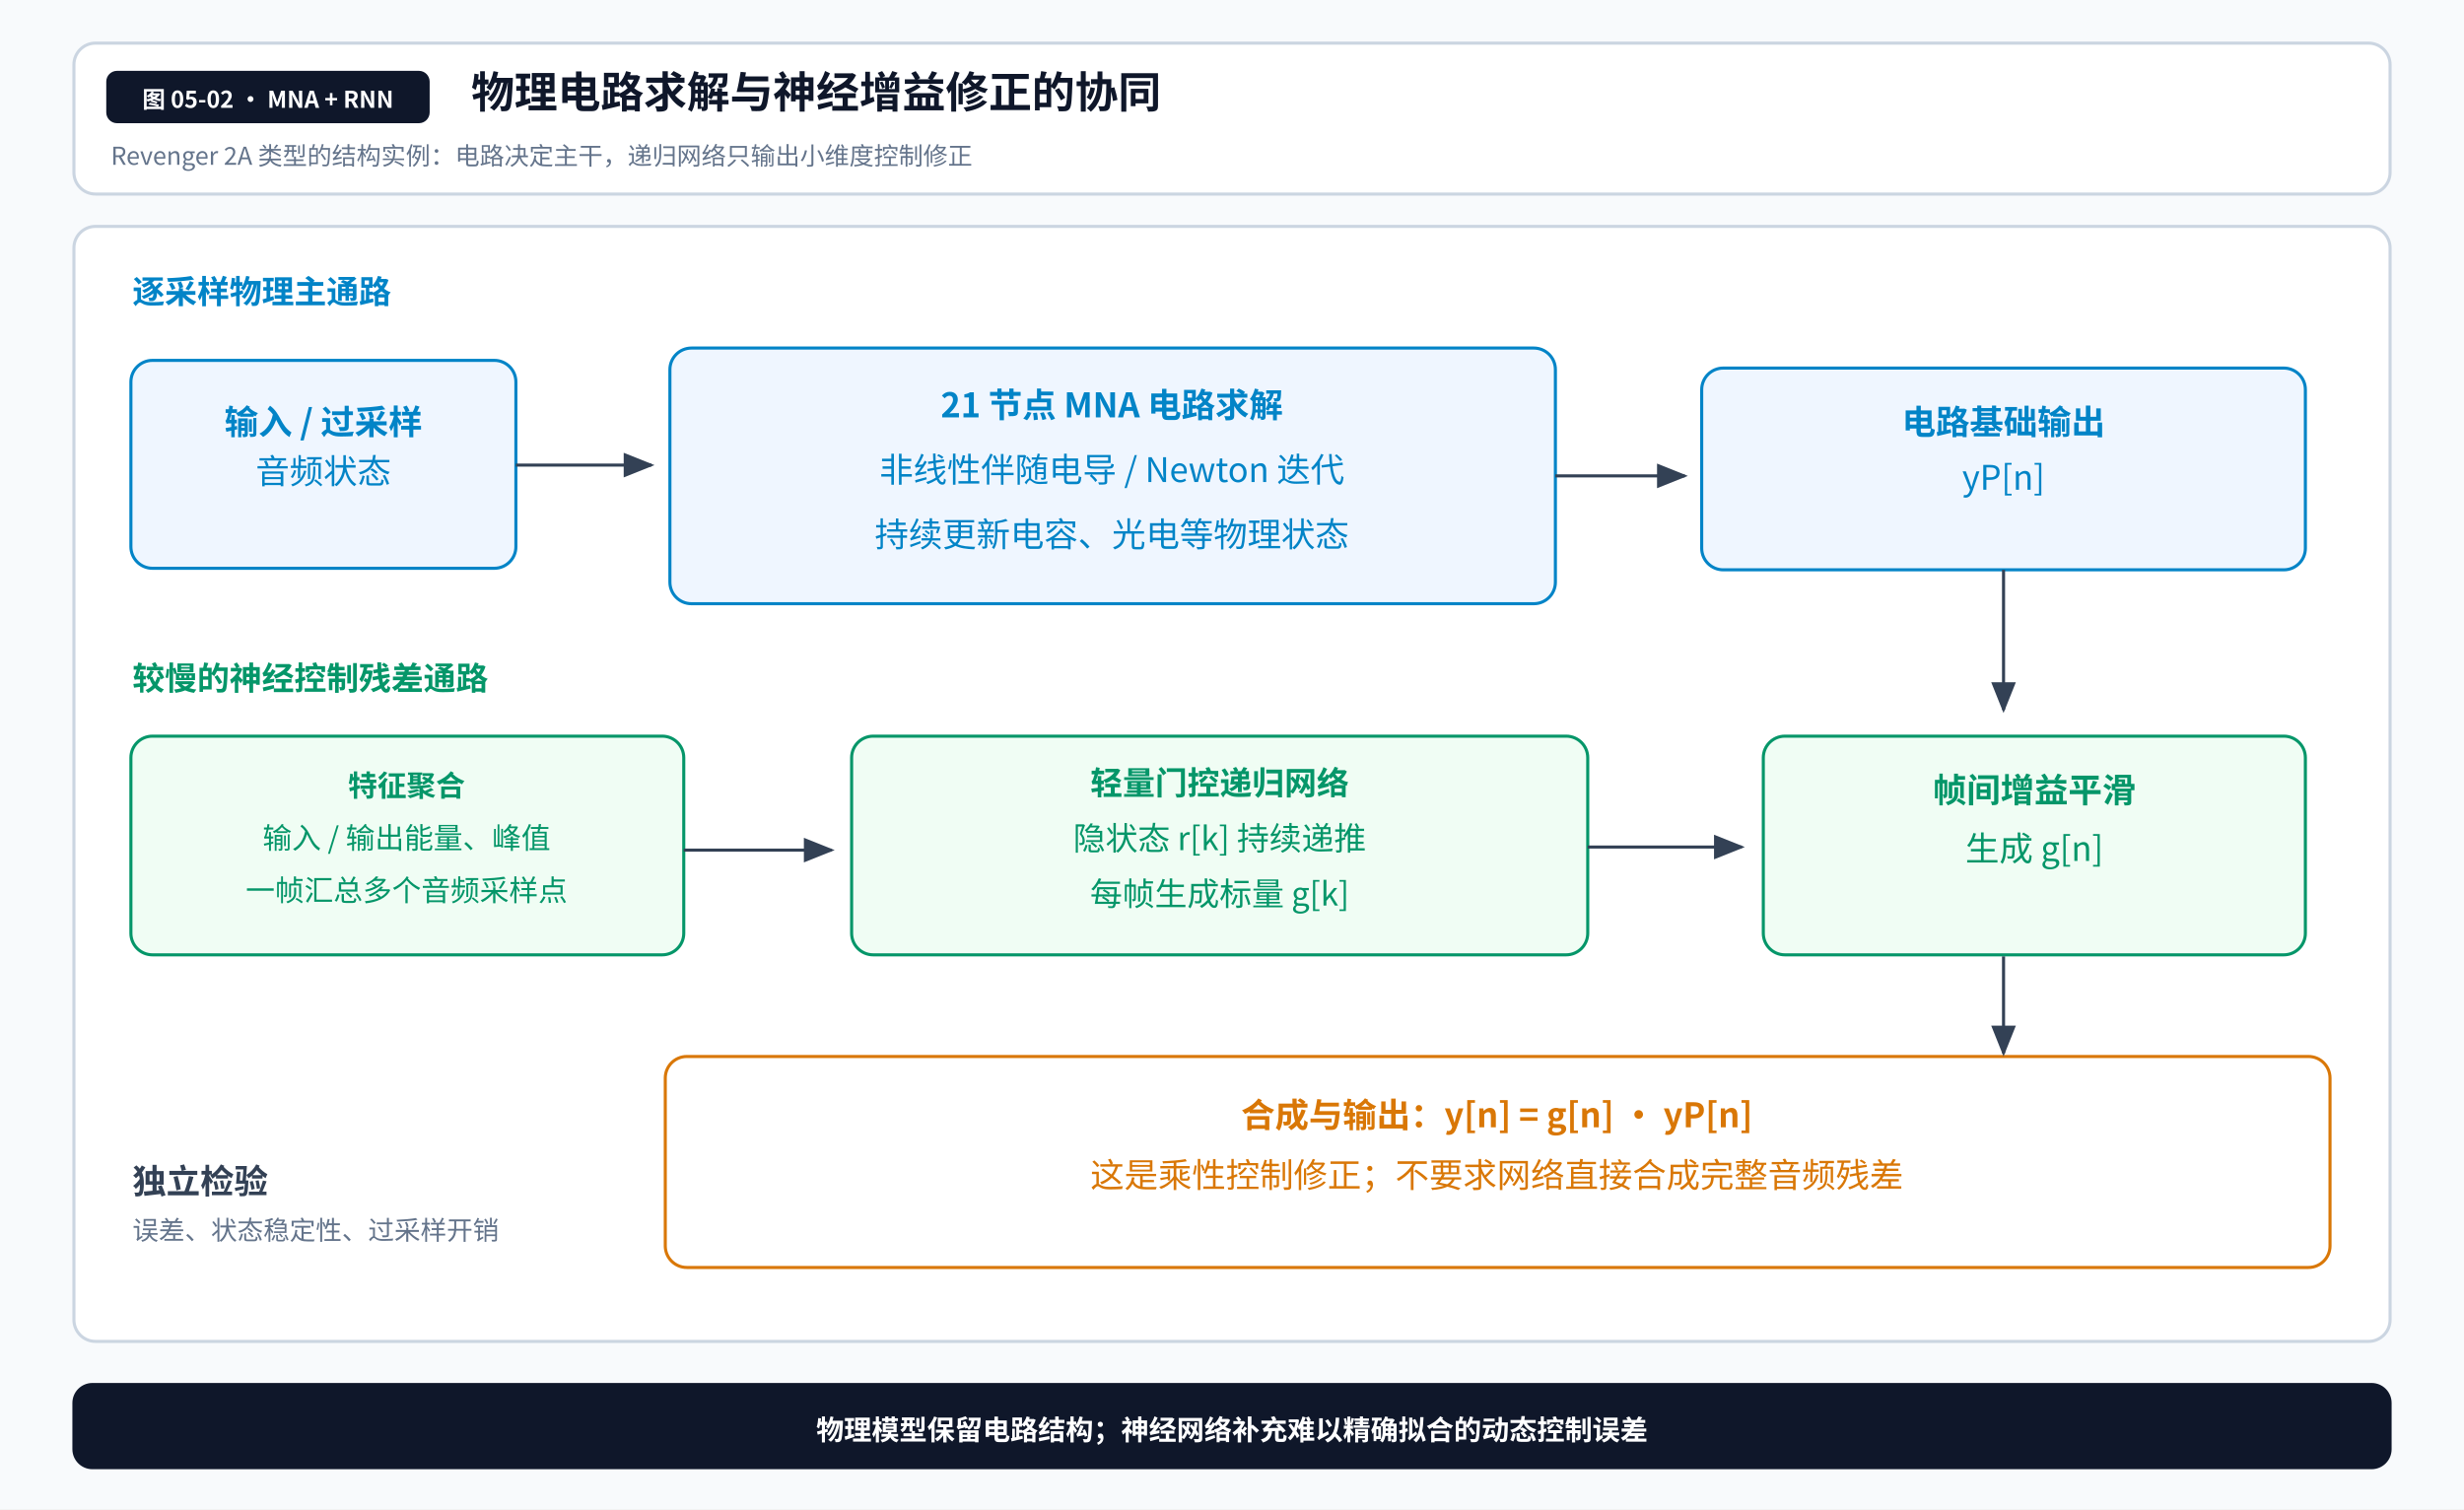
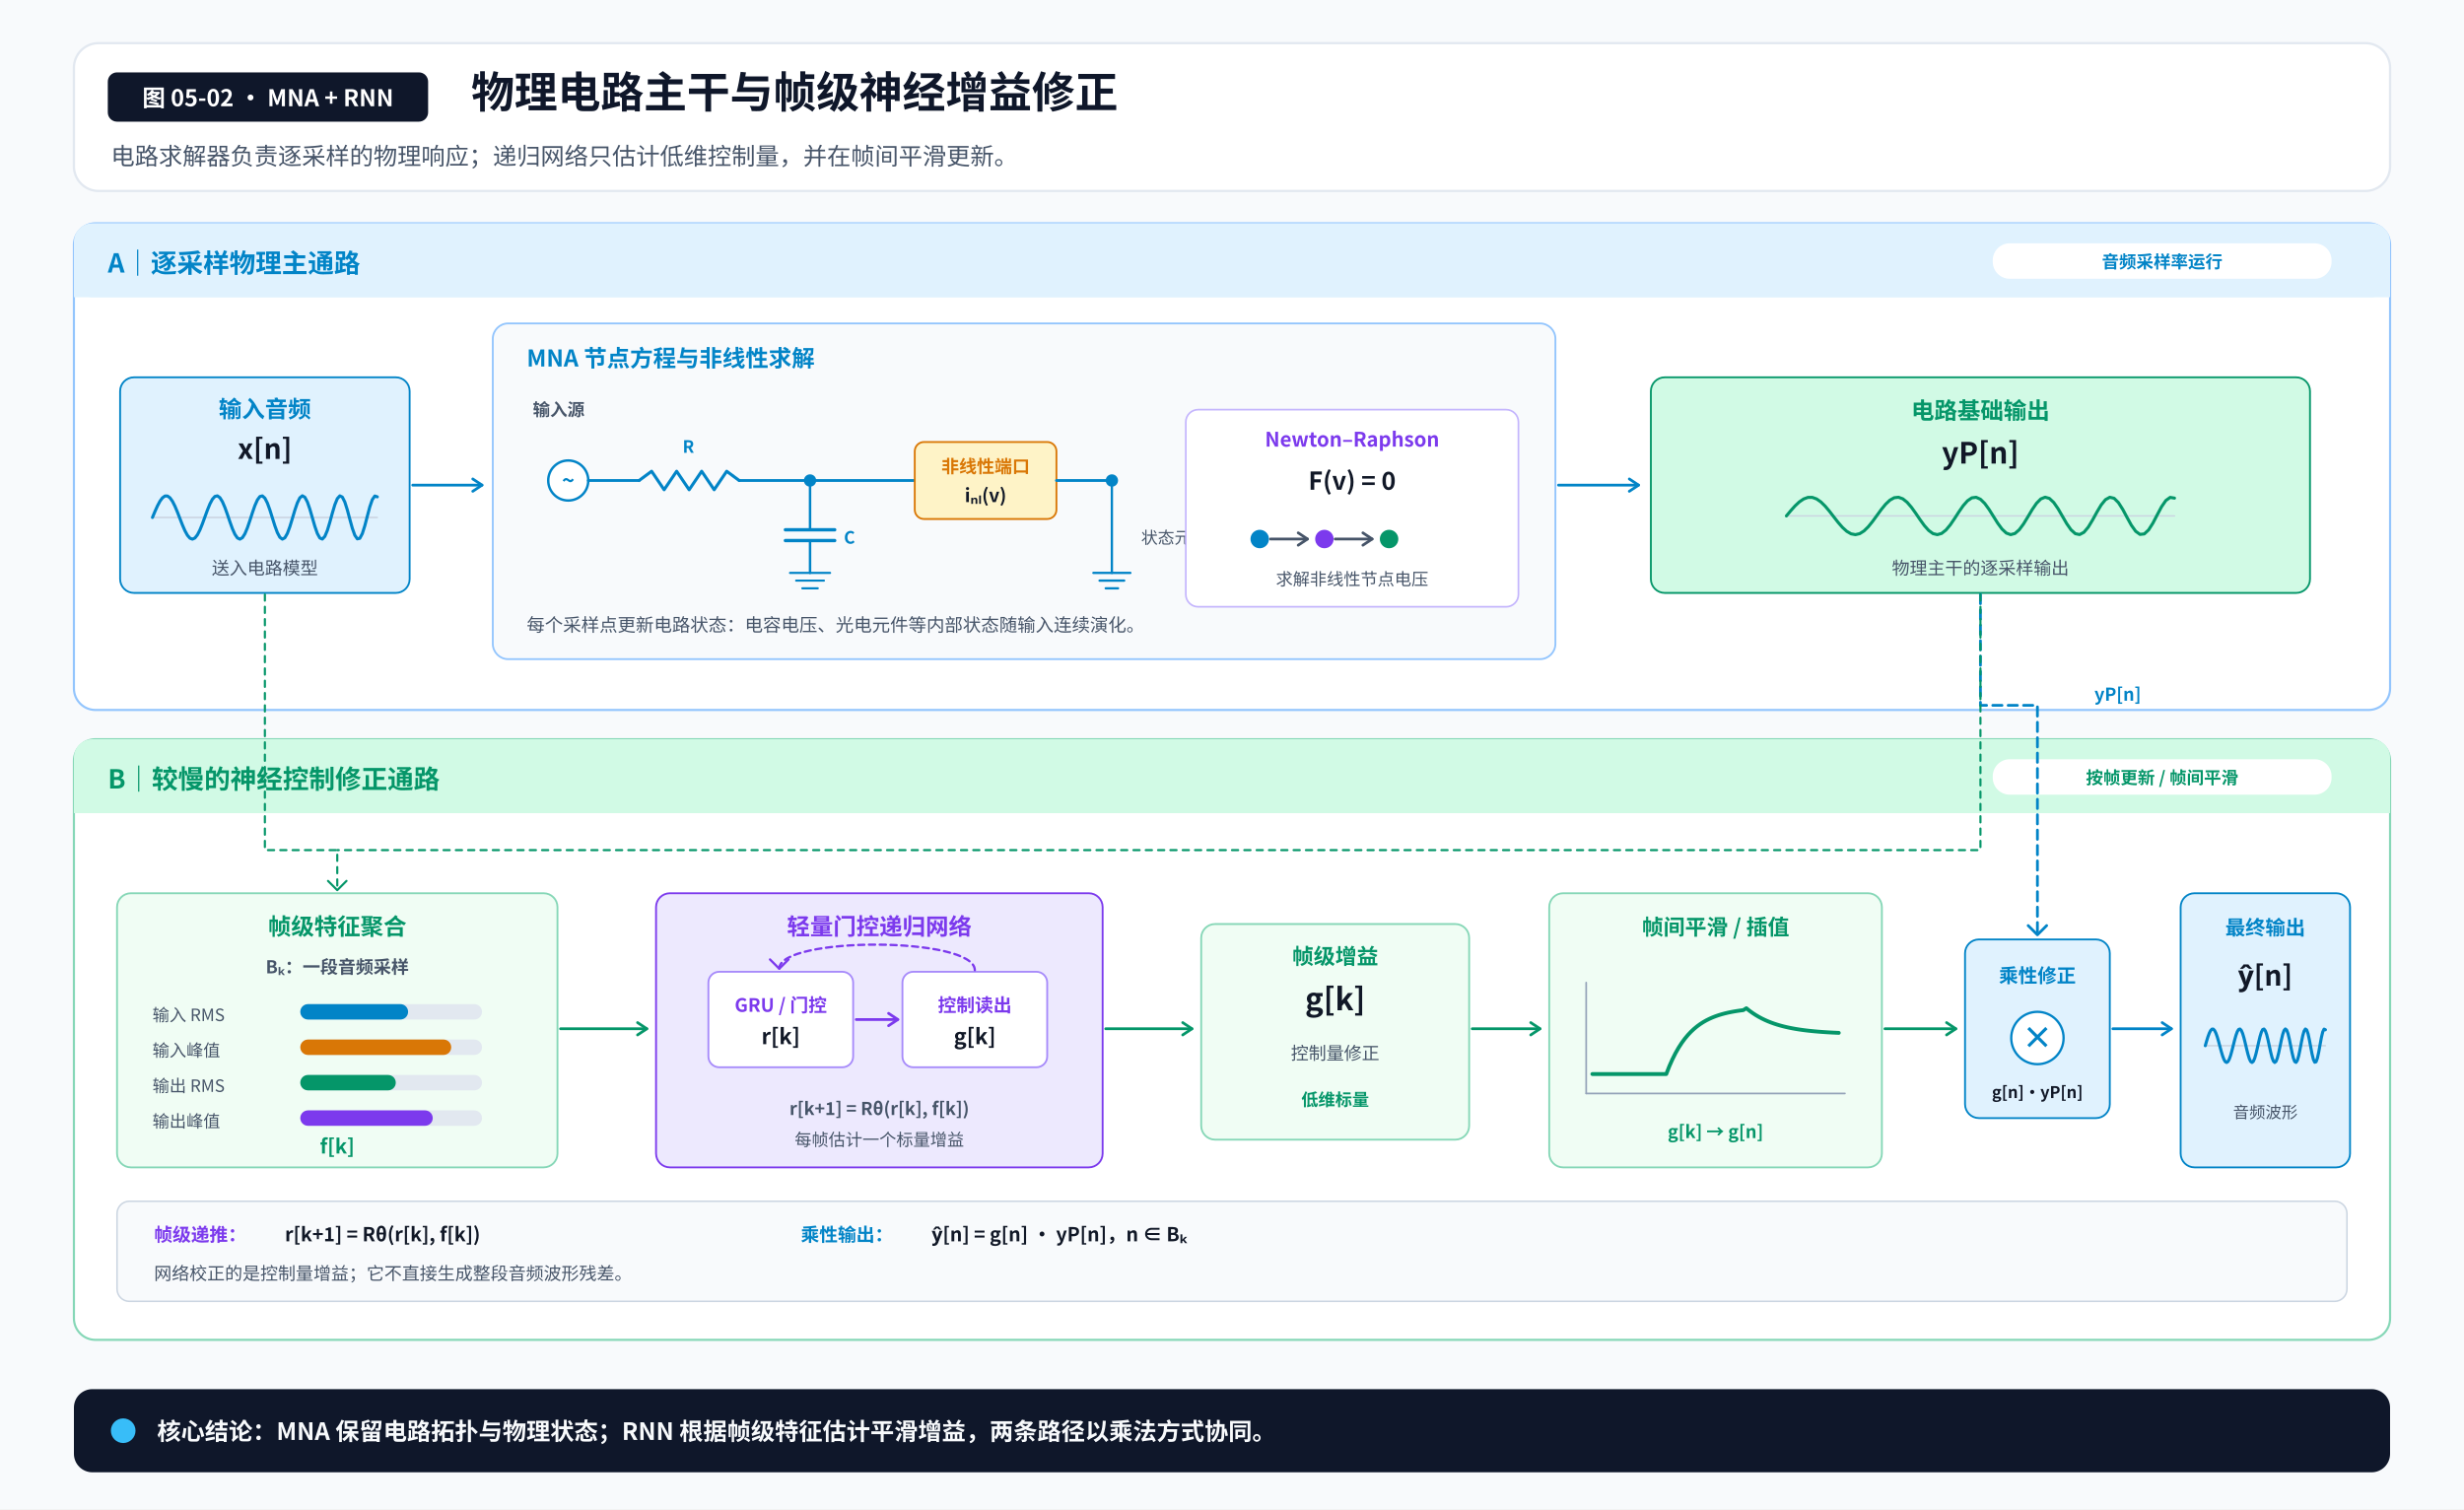
- <svg xmlns="http://www.w3.org/2000/svg" width="1600" height="980" viewBox="0 0 1600 980">
+ <svg xmlns="http://www.w3.org/2000/svg" width="1600" height="980" viewBox="0 0 1600 980" role="img" aria-labelledby="title desc">
  <defs>
-     <marker id="arrow" markerWidth="12" markerHeight="12" refX="9" refY="4" orient="auto">
-       <path d="M0,0 L0,8 L10,4 z" fill="#334155" />
-     </marker>
+     <filter id="shadow" x="-5%" y="-5%" width="110%" height="112%">
+       <feGaussianBlur in="SourceAlpha" stdDeviation="5" result="b" />
+       <feOffset in="b" dx="0" dy="3" result="o" />
+       <feComponentTransfer>
+         <feFuncA type="linear" slope=".07" />
+       </feComponentTransfer>
+       <feMerge>
+         <feMergeNode />
+         <feMergeNode in="SourceGraphic" />
+       </feMerge>
+     </filter>
  </defs>
-   <rect x="0" y="0" width="1600" height="980" fill="#F8FAFC" />
-   <rect x="48" y="28" width="1504" height="98" rx="14" fill="#FFFFFF" stroke="#CBD5E1" stroke-width="2" />
-   <rect x="70" y="47" width="208" height="32" rx="6" fill="#0F172A" stroke="#0F172A" stroke-width="2" />
-   <text x="174" y="70" text-anchor="middle" font-size="15" font-weight="700" font-family="Noto Sans CJK SC, Noto Sans SC, Microsoft YaHei, PingFang SC, sans-serif" fill="#FFFFFF">图 05-02 · MNA + RNN</text>
-   <text x="306" y="70" text-anchor="start" font-size="28" font-weight="700" font-family="Noto Sans CJK SC, Noto Sans SC, Microsoft YaHei, PingFang SC, sans-serif" fill="#0F172A">物理电路求解与神经增益修正的协同</text>
-   <text x="72" y="107" text-anchor="start" font-size="16" font-weight="400" font-family="Noto Sans CJK SC, Noto Sans SC, Microsoft YaHei, PingFang SC, sans-serif" fill="#64748B">Revenger 2A 类型的结构实例：电路决定主干，递归网络只输出小维度控制修正</text>
-   <rect x="48" y="147" width="1504" height="724" rx="14" fill="#FFFFFF" stroke="#CBD5E1" stroke-width="2" />
-   <text x="86" y="197" text-anchor="start" font-size="21" font-weight="700" font-family="Noto Sans CJK SC, Noto Sans SC, Microsoft YaHei, PingFang SC, sans-serif" fill="#0284C7">逐采样物理主通路</text>
-   <rect x="85" y="234" width="250" height="135" rx="14" fill="#EFF6FF" stroke="#0284C7" stroke-width="2" />
-   <text x="210" y="282" text-anchor="middle" font-size="22" font-weight="700" font-family="Noto Sans CJK SC, Noto Sans SC, Microsoft YaHei, PingFang SC, sans-serif" fill="#0284C7">输入 / 过采样</text>
-   <text x="210" y="314" text-anchor="middle" font-size="22" font-weight="400" font-family="Noto Sans CJK SC, Noto Sans SC, Microsoft YaHei, PingFang SC, sans-serif" fill="#0284C7">音频状态</text>
-   <path d="M335 302 L423 302" stroke="#334155" stroke-width="2" fill="none" marker-end="url(#arrow)" />
-   <rect x="435" y="226" width="575" height="166" rx="14" fill="#EFF6FF" stroke="#0284C7" stroke-width="2" />
-   <text x="722" y="271" text-anchor="middle" font-size="22" font-weight="700" font-family="Noto Sans CJK SC, Noto Sans SC, Microsoft YaHei, PingFang SC, sans-serif" fill="#0284C7">21 节点 MNA 电路求解</text>
-   <text x="722" y="313" text-anchor="middle" font-size="22" font-weight="400" font-family="Noto Sans CJK SC, Noto Sans SC, Microsoft YaHei, PingFang SC, sans-serif" fill="#0284C7">非线性伴随电导 / Newton 迭代</text>
-   <text x="722" y="355" text-anchor="middle" font-size="22" font-weight="400" font-family="Noto Sans CJK SC, Noto Sans SC, Microsoft YaHei, PingFang SC, sans-serif" fill="#0284C7">持续更新电容、光电等物理状态</text>
-   <path d="M1010 309 L1094 309" stroke="#334155" stroke-width="2" fill="none" marker-end="url(#arrow)" />
-   <rect x="1105" y="239" width="392" height="131" rx="14" fill="#EFF6FF" stroke="#0284C7" stroke-width="2" />
-   <text x="1301" y="282" text-anchor="middle" font-size="22" font-weight="700" font-family="Noto Sans CJK SC, Noto Sans SC, Microsoft YaHei, PingFang SC, sans-serif" fill="#0284C7">电路基础输出</text>
-   <text x="1301" y="318" text-anchor="middle" font-size="22" font-weight="400" font-family="Noto Sans CJK SC, Noto Sans SC, Microsoft YaHei, PingFang SC, sans-serif" fill="#0284C7">yP[n]</text>
-   <text x="86" y="448" text-anchor="start" font-size="21" font-weight="700" font-family="Noto Sans CJK SC, Noto Sans SC, Microsoft YaHei, PingFang SC, sans-serif" fill="#059669">较慢的神经控制残差通路</text>
-   <rect x="85" y="478" width="359" height="142" rx="14" fill="#F0FDF4" stroke="#059669" stroke-width="2" />
-   <text x="264" y="517" text-anchor="middle" font-size="19" font-weight="700" font-family="Noto Sans CJK SC, Noto Sans SC, Microsoft YaHei, PingFang SC, sans-serif" fill="#059669">特征聚合</text>
-   <text x="264" y="551" text-anchor="middle" font-size="19" font-weight="400" font-family="Noto Sans CJK SC, Noto Sans SC, Microsoft YaHei, PingFang SC, sans-serif" fill="#059669">输入 / 输出能量、峰值</text>
-   <text x="264" y="585" text-anchor="middle" font-size="19" font-weight="400" font-family="Noto Sans CJK SC, Noto Sans SC, Microsoft YaHei, PingFang SC, sans-serif" fill="#059669">一帧汇总多个音频采样点</text>
-   <path d="M444 552 L540 552" stroke="#334155" stroke-width="2" fill="none" marker-end="url(#arrow)" />
-   <rect x="553" y="478" width="478" height="142" rx="14" fill="#F0FDF4" stroke="#059669" stroke-width="2" />
-   <text x="792" y="516" text-anchor="middle" font-size="21" font-weight="700" font-family="Noto Sans CJK SC, Noto Sans SC, Microsoft YaHei, PingFang SC, sans-serif" fill="#059669">轻量门控递归网络</text>
-   <text x="792" y="552" text-anchor="middle" font-size="21" font-weight="400" font-family="Noto Sans CJK SC, Noto Sans SC, Microsoft YaHei, PingFang SC, sans-serif" fill="#059669">隐状态 r[k] 持续递推</text>
-   <text x="792" y="588" text-anchor="middle" font-size="21" font-weight="400" font-family="Noto Sans CJK SC, Noto Sans SC, Microsoft YaHei, PingFang SC, sans-serif" fill="#059669">每帧生成标量 g[k]</text>
-   <path d="M1031 550 L1131 550" stroke="#334155" stroke-width="2" fill="none" marker-end="url(#arrow)" />
-   <rect x="1145" y="478" width="352" height="142" rx="14" fill="#F0FDF4" stroke="#059669" stroke-width="2" />
-   <text x="1321" y="521" text-anchor="middle" font-size="22" font-weight="700" font-family="Noto Sans CJK SC, Noto Sans SC, Microsoft YaHei, PingFang SC, sans-serif" fill="#059669">帧间增益平滑</text>
-   <text x="1321" y="559" text-anchor="middle" font-size="22" font-weight="400" font-family="Noto Sans CJK SC, Noto Sans SC, Microsoft YaHei, PingFang SC, sans-serif" fill="#059669">生成 g[n]</text>
-   <path d="M1301 370 L1301 461" stroke="#334155" stroke-width="2" fill="none" marker-end="url(#arrow)" />
-   <rect x="432" y="686" width="1081" height="137" rx="14" fill="#FFFFFF" stroke="#D97706" stroke-width="2" />
-   <text x="972" y="732" text-anchor="middle" font-size="22" font-weight="700" font-family="Noto Sans CJK SC, Noto Sans SC, Microsoft YaHei, PingFang SC, sans-serif" fill="#D97706">合成与输出：y[n] = g[n] · yP[n]</text>
-   <text x="972" y="771" text-anchor="middle" font-size="22" font-weight="400" font-family="Noto Sans CJK SC, Noto Sans SC, Microsoft YaHei, PingFang SC, sans-serif" fill="#D97706">这是乘性控制修正；不要求网络直接合成完整音频残差</text>
-   <path d="M1301 621 L1301 684" stroke="#334155" stroke-width="2" fill="none" marker-end="url(#arrow)" />
-   <text x="86" y="775" text-anchor="start" font-size="22" font-weight="700" font-family="Noto Sans CJK SC, Noto Sans SC, Microsoft YaHei, PingFang SC, sans-serif" fill="#334155">独立检验</text>
-   <text x="86" y="805" text-anchor="start" font-size="17" font-weight="400" font-family="Noto Sans CJK SC, Noto Sans SC, Microsoft YaHei, PingFang SC, sans-serif" fill="#64748B">误差、状态稳定性、过采样开销</text>
-   <rect x="48" y="899" width="1504" height="54" rx="12" fill="#0F172A" stroke="#0F172A" stroke-width="2" />
-   <text x="800" y="935" text-anchor="middle" font-size="18" font-weight="700" font-family="Noto Sans CJK SC, Noto Sans SC, Microsoft YaHei, PingFang SC, sans-serif" fill="#FFFFFF">物理模型保留电路结构；神经网络补充难以精确拟合的动态控制误差</text>
+   <rect x="0" y="0" width="1600" height="980" rx="0" fill="#F8FAFC" stroke="none" stroke-width="1" />
+   <rect x="48" y="28" width="1504" height="96" rx="16" fill="#FFFFFF" stroke="#E2E8F0" stroke-width="1.5" />
+   <rect x="70" y="47" width="208" height="32" rx="6" fill="#0F172A" stroke="none" stroke-width="0" />
+   <text x="174" y="69" font-family="Noto Sans CJK SC, PingFang SC, Microsoft YaHei, sans-serif" font-size="15" font-weight="700" text-anchor="middle" fill="#FFFFFF">图 05-02 · MNA + RNN</text>
+   <text x="306" y="70" font-family="Noto Sans CJK SC, PingFang SC, Microsoft YaHei, sans-serif" font-size="28" font-weight="750" text-anchor="start" fill="#0F172A">物理电路主干与帧级神经增益修正</text>
+   <text x="72" y="107" font-family="Noto Sans CJK SC, PingFang SC, Microsoft YaHei, sans-serif" font-size="15.5" font-weight="400" text-anchor="start" fill="#475569">电路求解器负责逐采样的物理响应；递归网络只估计低维控制量，并在帧间平滑更新。</text>
+   <rect x="48" y="145" width="1504" height="316" rx="14" fill="#FFFFFF" stroke="#93C5FD" stroke-width="1.4" />
+   <rect x="48" y="145" width="1504" height="48" rx="12" fill="#E0F2FE" stroke="none" stroke-width="0" />
+   <rect x="48" y="181" width="1504" height="12" rx="0" fill="#E0F2FE" stroke="none" stroke-width="1" />
+   <text x="70" y="177" font-family="Noto Sans CJK SC, PingFang SC, Microsoft YaHei, sans-serif" font-size="17" font-weight="750" text-anchor="start" fill="#0284C7">A｜逐采样物理主通路</text>
+   <rect x="1294" y="158" width="220" height="23" rx="11" fill="#FFFFFF" stroke="none" stroke-width="0" />
+   <text x="1404" y="174" font-family="Noto Sans CJK SC, PingFang SC, Microsoft YaHei, sans-serif" font-size="11.2" font-weight="700" text-anchor="middle" fill="#0284C7">音频采样率运行</text>
+   <rect x="78" y="245" width="188" height="140" rx="9" fill="#E0F2FE" stroke="#0284C7" stroke-width="1.2" />
+   <text x="172" y="271" font-family="Noto Sans CJK SC, PingFang SC, Microsoft YaHei, sans-serif" font-size="15" font-weight="700" text-anchor="middle" fill="#0284C7">输入音频</text>
+   <text x="172" y="298" font-family="Noto Sans CJK SC, PingFang SC, Microsoft YaHei, sans-serif" font-size="18" font-weight="650" text-anchor="middle" fill="#111827">x[n]</text>
+   <path d="M99 336 L245 336" stroke="#CBD5E1" stroke-width="1" fill="" stroke-linecap="round" stroke-linejoin="round" />
+   <path d="M99 336 L 100.622 332.105 L 102.244 328.491 L 103.867 325.451 L 105.489 323.247 L 107.111 322.077 L 108.733 322.06 L 110.356 323.222 L 111.978 325.487 L 113.6 328.681 L 115.222 332.541 L 116.844 336.735 L 118.467 340.889 L 120.089 344.623 L 121.711 347.579 L 123.333 349.465 L 124.956 350.079 L 126.578 349.337 L 128.2 347.286 L 129.822 344.105 L 131.444 340.09 L 133.067 335.636 L 134.689 331.193 L 136.311 327.223 L 137.933 324.154 L 139.556 322.332 L 141.178 321.975 L 142.8 323.149 L 144.422 325.753 L 146.044 329.518 L 147.667 334.04 L 149.289 338.813 L 150.911 343.286 L 152.533 346.93 L 154.156 349.296 L 155.778 350.079 L 157.4 349.155 L 159.022 346.611 L 160.644 342.733 L 162.267 337.989 L 163.889 332.966 L 165.511 328.306 L 167.133 324.621 L 168.756 322.411 L 170.378 321.994 L 172 323.455 L 173.622 326.626 L 175.244 331.099 L 176.867 336.275 L 178.489 341.439 L 180.111 345.859 L 181.733 348.891 L 183.356 350.073 L 184.978 349.206 L 186.6 346.384 L 188.222 342 L 189.844 336.69 L 191.467 331.249 L 193.089 326.512 L 194.711 323.226 L 196.333 321.929 L 197.956 322.854 L 199.578 325.888 L 201.2 330.571 L 202.822 336.162 L 204.444 341.752 L 206.067 346.411 L 207.689 349.342 L 209.311 350.023 L 210.933 348.305 L 212.556 344.452 L 214.178 339.106 L 215.8 333.188 L 217.422 327.744 L 219.044 323.759 L 220.667 321.974 L 222.289 322.746 L 223.911 325.969 L 225.533 331.074 L 227.156 337.127 L 228.778 342.993 L 230.4 347.545 L 232.022 349.887 L 233.644 349.532 L 235.267 346.516 L 236.889 341.401 L 238.511 335.184 L 240.133 329.105 L 241.756 324.406 L 243.378 322.069 L 245 322.609" stroke="#0284C7" stroke-width="2" fill="none" stroke-linecap="round" stroke-linejoin="round" />
+   <text x="172" y="373" font-family="Noto Sans CJK SC, PingFang SC, Microsoft YaHei, sans-serif" font-size="11.5" font-weight="500" text-anchor="middle" fill="#475569">送入电路模型</text>
+   <path d="M268 315 L313 315" stroke="#0284C7" stroke-width="1.8" fill="" stroke-linecap="round" stroke-linejoin="round" />
+   <path d="M307 311 L313 315 L307 319" stroke="#0284C7" stroke-width="1.8" fill="none" stroke-linecap="round" stroke-linejoin="round" />
+   <rect x="320" y="210" width="690" height="218" rx="10" fill="#F8FAFC" stroke="#93C5FD" stroke-width="1.2" />
+   <text x="342" y="238" font-family="Noto Sans CJK SC, PingFang SC, Microsoft YaHei, sans-serif" font-size="15" font-weight="750" text-anchor="start" fill="#0284C7">MNA 节点方程与非线性求解</text>
+   <text x="346" y="270" font-family="Noto Sans CJK SC, PingFang SC, Microsoft YaHei, sans-serif" font-size="11.2" font-weight="550" text-anchor="start" fill="#475569">输入源</text>
+   <circle cx="369" cy="312" r="13" fill="#FFFFFF" stroke="#0284C7" stroke-width="1.6" />
+   <text x="369" y="317" font-family="Noto Sans CJK SC, PingFang SC, Microsoft YaHei, sans-serif" font-size="14" font-weight="700" text-anchor="middle" fill="#0284C7">~</text>
+   <path d="M382 312 L415 312" stroke="#0284C7" stroke-width="1.8" fill="" stroke-linecap="round" stroke-linejoin="round" />
+   <path d="M415 312 L 423.125 306 L 431.25 318 L 439.375 306 L 447.5 318 L 455.625 306 L 463.75 318 L 471.875 306 L 480 312" stroke="#0284C7" stroke-width="2" fill="none" stroke-linecap="round" stroke-linejoin="round" />
+   <path d="M480 312 L526 312" stroke="#0284C7" stroke-width="1.8" fill="" stroke-linecap="round" stroke-linejoin="round" />
+   <circle cx="526" cy="312" r="4" fill="#0284C7" stroke="none" stroke-width="1" />
+   <text x="447" y="294" font-family="Noto Sans CJK SC, PingFang SC, Microsoft YaHei, sans-serif" font-size="11" font-weight="650" text-anchor="middle" fill="#0284C7">R</text>
+   <path d="M526 312 L526 344" stroke="#0284C7" stroke-width="1.6" fill="" stroke-linecap="round" stroke-linejoin="round" />
+   <path d="M510 344 L542 344" stroke="#0284C7" stroke-width="2.2" fill="" stroke-linecap="round" stroke-linejoin="round" />
+   <path d="M510 351 L542 351" stroke="#0284C7" stroke-width="2.2" fill="" stroke-linecap="round" stroke-linejoin="round" />
+   <path d="M526 351 L526 372" stroke="#0284C7" stroke-width="1.6" fill="" stroke-linecap="round" stroke-linejoin="round" />
+   <path d="M513 372 L539 372" stroke="#0284C7" stroke-width="1.4" fill="" stroke-linecap="round" stroke-linejoin="round" />
+   <path d="M517 377 L535 377" stroke="#0284C7" stroke-width="1.4" fill="" stroke-linecap="round" stroke-linejoin="round" />
+   <path d="M521 382 L531 382" stroke="#0284C7" stroke-width="1.4" fill="" stroke-linecap="round" stroke-linejoin="round" />
+   <text x="548" y="353" font-family="Noto Sans CJK SC, PingFang SC, Microsoft YaHei, sans-serif" font-size="11" font-weight="650" text-anchor="start" fill="#0284C7">C</text>
+   <path d="M526 312 L594 312" stroke="#0284C7" stroke-width="1.8" fill="" stroke-linecap="round" stroke-linejoin="round" />
+   <rect x="594" y="287" width="92" height="50" rx="6" fill="#FEF3C7" stroke="#D97706" stroke-width="1.2" />
+   <text x="640" y="307" font-family="Noto Sans CJK SC, PingFang SC, Microsoft YaHei, sans-serif" font-size="11.5" font-weight="700" text-anchor="middle" fill="#D97706">非线性端口</text>
+   <text x="640" y="326" font-family="Noto Sans CJK SC, PingFang SC, Microsoft YaHei, sans-serif" font-size="12" font-weight="600" text-anchor="middle" fill="#111827">iₙₗ(v)</text>
+   <path d="M686 312 L722 312" stroke="#0284C7" stroke-width="1.8" fill="" stroke-linecap="round" stroke-linejoin="round" />
+   <circle cx="722" cy="312" r="4" fill="#0284C7" stroke="none" stroke-width="1" />
+   <path d="M722 312 L722 372" stroke="#0284C7" stroke-width="1.5" fill="" stroke-linecap="round" stroke-linejoin="round" />
+   <path d="M710 372 L734 372" stroke="#0284C7" stroke-width="1.5" fill="" stroke-linecap="round" stroke-linejoin="round" />
+   <path d="M714 377 L730 377" stroke="#0284C7" stroke-width="1.5" fill="" stroke-linecap="round" stroke-linejoin="round" />
+   <path d="M718 382 L726 382" stroke="#0284C7" stroke-width="1.5" fill="" stroke-linecap="round" stroke-linejoin="round" />
+   <text x="741" y="353" font-family="Noto Sans CJK SC, PingFang SC, Microsoft YaHei, sans-serif" font-size="10.8" font-weight="500" text-anchor="start" fill="#475569">状态元件</text>
+   <rect x="770" y="266" width="216" height="128" rx="8" fill="#FFFFFF" stroke="#C4B5FD" stroke-width="1.1" />
+   <text x="878" y="290" font-family="Noto Sans CJK SC, PingFang SC, Microsoft YaHei, sans-serif" font-size="13" font-weight="700" text-anchor="middle" fill="#7C3AED">Newton–Raphson</text>
+   <text x="878" y="318" font-family="Noto Sans CJK SC, PingFang SC, Microsoft YaHei, sans-serif" font-size="16" font-weight="650" text-anchor="middle" fill="#111827">F(v) = 0</text>
+   <circle cx="818" cy="350" r="6" fill="#0284C7" stroke="none" stroke-width="1" />
+   <path d="M825 350 L849 350" stroke="#475569" stroke-width="1.8" fill="" stroke-linecap="round" stroke-linejoin="round" />
+   <path d="M843 346 L849 350 L843 354" stroke="#475569" stroke-width="1.8" fill="none" stroke-linecap="round" stroke-linejoin="round" />
+   <circle cx="860" cy="350" r="6" fill="#7C3AED" stroke="none" stroke-width="1" />
+   <path d="M867 350 L891 350" stroke="#475569" stroke-width="1.8" fill="" stroke-linecap="round" stroke-linejoin="round" />
+   <path d="M885 346 L891 350 L885 354" stroke="#475569" stroke-width="1.8" fill="none" stroke-linecap="round" stroke-linejoin="round" />
+   <circle cx="902" cy="350" r="6" fill="#059669" stroke="none" stroke-width="1" />
+   <text x="878" y="380" font-family="Noto Sans CJK SC, PingFang SC, Microsoft YaHei, sans-serif" font-size="11" font-weight="500" text-anchor="middle" fill="#475569">求解非线性节点电压</text>
+   <text x="342" y="410" font-family="Noto Sans CJK SC, PingFang SC, Microsoft YaHei, sans-serif" font-size="11.8" font-weight="500" text-anchor="start" fill="#475569">每个采样点更新电路状态：电容电压、光电元件等内部状态随输入连续演化。</text>
+   <path d="M1012 315 L1064 315" stroke="#0284C7" stroke-width="1.8" fill="" stroke-linecap="round" stroke-linejoin="round" />
+   <path d="M1058 311 L1064 315 L1058 319" stroke="#0284C7" stroke-width="1.8" fill="none" stroke-linecap="round" stroke-linejoin="round" />
+   <rect x="1072" y="245" width="428" height="140" rx="9" fill="#D1FAE5" stroke="#059669" stroke-width="1.2" />
+   <text x="1286" y="272" font-family="Noto Sans CJK SC, PingFang SC, Microsoft YaHei, sans-serif" font-size="15" font-weight="700" text-anchor="middle" fill="#059669">电路基础输出</text>
+   <text x="1286" y="301" font-family="Noto Sans CJK SC, PingFang SC, Microsoft YaHei, sans-serif" font-size="19" font-weight="650" text-anchor="middle" fill="#111827">yP[n]</text>
+   <path d="M1160 335 L1412 335" stroke="#CBD5E1" stroke-width="1" fill="" stroke-linecap="round" stroke-linejoin="round" />
+   <path d="M1160 335 L 1162.8 331.636 L 1165.6 328.515 L 1168.4 325.89 L 1171.2 323.986 L 1174 322.975 L 1176.8 322.961 L 1179.6 323.964 L 1182.4 325.921 L 1185.2 328.679 L 1188 332.012 L 1190.8 335.635 L 1193.6 339.223 L 1196.4 342.447 L 1199.2 345 L 1202 346.629 L 1204.8 347.159 L 1207.6 346.518 L 1210.4 344.747 L 1213.2 341.999 L 1216 338.533 L 1218.8 334.686 L 1221.6 330.848 L 1224.4 327.42 L 1227.2 324.77 L 1230 323.196 L 1232.8 322.887 L 1235.6 323.902 L 1238.4 326.15 L 1241.2 329.402 L 1244 333.308 L 1246.8 337.429 L 1249.6 341.293 L 1252.4 344.439 L 1255.2 346.483 L 1258 347.159 L 1260.8 346.361 L 1263.6 344.164 L 1266.4 340.815 L 1269.2 336.718 L 1272 332.38 L 1274.8 328.355 L 1277.6 325.172 L 1280.4 323.264 L 1283.2 322.903 L 1286 324.165 L 1288.8 326.904 L 1291.6 330.768 L 1294.4 335.238 L 1297.2 339.697 L 1300 343.515 L 1302.8 346.133 L 1305.6 347.154 L 1308.4 346.405 L 1311.2 343.968 L 1314 340.182 L 1316.8 335.596 L 1319.6 330.897 L 1322.4 326.806 L 1325.2 323.968 L 1328 322.847 L 1330.8 323.647 L 1333.6 326.267 L 1336.4 330.311 L 1339.2 335.14 L 1342 339.967 L 1344.8 343.991 L 1347.6 346.522 L 1350.4 347.111 L 1353.2 345.627 L 1356 342.299 L 1358.8 337.682 L 1361.6 332.572 L 1364.4 327.87 L 1367.2 324.428 L 1370 322.886 L 1372.8 323.553 L 1375.6 326.336 L 1378.4 330.745 L 1381.2 335.973 L 1384 341.039 L 1386.8 344.971 L 1389.6 346.993 L 1392.4 346.687 L 1395.2 344.082 L 1398 339.664 L 1400.8 334.295 L 1403.6 329.045 L 1406.4 324.987 L 1409.2 322.969 L 1412 323.435" stroke="#059669" stroke-width="2" fill="none" stroke-linecap="round" stroke-linejoin="round" />
+   <text x="1286" y="373" font-family="Noto Sans CJK SC, PingFang SC, Microsoft YaHei, sans-serif" font-size="11.5" font-weight="500" text-anchor="middle" fill="#475569">物理主干的逐采样输出</text>
+   <rect x="48" y="480" width="1504" height="390" rx="14" fill="#FFFFFF" stroke="#86D7B7" stroke-width="1.4" />
+   <rect x="48" y="480" width="1504" height="48" rx="12" fill="#D1FAE5" stroke="none" stroke-width="0" />
+   <rect x="48" y="516" width="1504" height="12" rx="0" fill="#D1FAE5" stroke="none" stroke-width="1" />
+   <text x="70" y="512" font-family="Noto Sans CJK SC, PingFang SC, Microsoft YaHei, sans-serif" font-size="17" font-weight="750" text-anchor="start" fill="#059669">B｜较慢的神经控制修正通路</text>
+   <rect x="1294" y="493" width="220" height="23" rx="11" fill="#FFFFFF" stroke="none" stroke-width="0" />
+   <text x="1404" y="509" font-family="Noto Sans CJK SC, PingFang SC, Microsoft YaHei, sans-serif" font-size="11.2" font-weight="700" text-anchor="middle" fill="#059669">按帧更新 / 帧间平滑</text>
+   <rect x="76" y="580" width="286" height="178" rx="9" fill="#F0FDF4" stroke="#86D7B7" stroke-width="1.2" />
+   <text x="219" y="607" font-family="Noto Sans CJK SC, PingFang SC, Microsoft YaHei, sans-serif" font-size="15" font-weight="700" text-anchor="middle" fill="#059669">帧级特征聚合</text>
+   <text x="219" y="632" font-family="Noto Sans CJK SC, PingFang SC, Microsoft YaHei, sans-serif" font-size="11.5" font-weight="550" text-anchor="middle" fill="#475569">Bₖ：一段音频采样</text>
+   <text x="99" y="663" font-family="Noto Sans CJK SC, PingFang SC, Microsoft YaHei, sans-serif" font-size="11" font-weight="500" text-anchor="start" fill="#475569">输入 RMS</text>
+   <rect x="195" y="652" width="118" height="10" rx="5" fill="#E2E8F0" stroke="none" stroke-width="0" />
+   <rect x="195" y="652" width="70" height="10" rx="5" fill="#0284C7" stroke="none" stroke-width="0" />
+   <text x="99" y="686" font-family="Noto Sans CJK SC, PingFang SC, Microsoft YaHei, sans-serif" font-size="11" font-weight="500" text-anchor="start" fill="#475569">输入峰值</text>
+   <rect x="195" y="675" width="118" height="10" rx="5" fill="#E2E8F0" stroke="none" stroke-width="0" />
+   <rect x="195" y="675" width="98" height="10" rx="5" fill="#D97706" stroke="none" stroke-width="0" />
+   <text x="99" y="709" font-family="Noto Sans CJK SC, PingFang SC, Microsoft YaHei, sans-serif" font-size="11" font-weight="500" text-anchor="start" fill="#475569">输出 RMS</text>
+   <rect x="195" y="698" width="118" height="10" rx="5" fill="#E2E8F0" stroke="none" stroke-width="0" />
+   <rect x="195" y="698" width="62" height="10" rx="5" fill="#059669" stroke="none" stroke-width="0" />
+   <text x="99" y="732" font-family="Noto Sans CJK SC, PingFang SC, Microsoft YaHei, sans-serif" font-size="11" font-weight="500" text-anchor="start" fill="#475569">输出峰值</text>
+   <rect x="195" y="721" width="118" height="10" rx="5" fill="#E2E8F0" stroke="none" stroke-width="0" />
+   <rect x="195" y="721" width="86" height="10" rx="5" fill="#7C3AED" stroke="none" stroke-width="0" />
+   <text x="219" y="749" font-family="Noto Sans CJK SC, PingFang SC, Microsoft YaHei, sans-serif" font-size="13" font-weight="700" text-anchor="middle" fill="#059669">f[k]</text>
+   <path d="M364 668 L420 668" stroke="#059669" stroke-width="1.8" fill="" stroke-linecap="round" stroke-linejoin="round" />
+   <path d="M414 664 L420 668 L414 672" stroke="#059669" stroke-width="1.8" fill="none" stroke-linecap="round" stroke-linejoin="round" />
+   <rect x="426" y="580" width="290" height="178" rx="9" fill="#EDE9FE" stroke="#7C3AED" stroke-width="1.2" />
+   <text x="571" y="607" font-family="Noto Sans CJK SC, PingFang SC, Microsoft YaHei, sans-serif" font-size="15" font-weight="700" text-anchor="middle" fill="#7C3AED">轻量门控递归网络</text>
+   <rect x="460" y="631" width="94" height="62" rx="7" fill="#FFFFFF" stroke="#A78BFA" stroke-width="1.2" />
+   <text x="507" y="657" font-family="Noto Sans CJK SC, PingFang SC, Microsoft YaHei, sans-serif" font-size="12" font-weight="650" text-anchor="middle" fill="#7C3AED">GRU / 门控</text>
+   <text x="507" y="678" font-family="Noto Sans CJK SC, PingFang SC, Microsoft YaHei, sans-serif" font-size="14" font-weight="600" text-anchor="middle" fill="#111827">r[k]</text>
+   <rect x="586" y="631" width="94" height="62" rx="7" fill="#FFFFFF" stroke="#A78BFA" stroke-width="1.2" />
+   <text x="633" y="657" font-family="Noto Sans CJK SC, PingFang SC, Microsoft YaHei, sans-serif" font-size="12" font-weight="650" text-anchor="middle" fill="#7C3AED">控制读出</text>
+   <text x="633" y="678" font-family="Noto Sans CJK SC, PingFang SC, Microsoft YaHei, sans-serif" font-size="14" font-weight="600" text-anchor="middle" fill="#111827">g[k]</text>
+   <path d="M556 662 L583 662" stroke="#7C3AED" stroke-width="1.8" fill="" stroke-linecap="round" stroke-linejoin="round" />
+   <path d="M577 658 L583 662 L577 666" stroke="#7C3AED" stroke-width="1.8" fill="none" stroke-linecap="round" stroke-linejoin="round" />
+   <path d="M633 630 C633 608 506 608 506 629" stroke="#7C3AED" stroke-width="1.5" fill="none" stroke-linecap="round" stroke-linejoin="round" stroke-dasharray="4 3" />
+   <path d="M500 623 L506 629 L512 623" stroke="#7C3AED" stroke-width="1.5" fill="none" stroke-linecap="round" stroke-linejoin="round" />
+   <text x="571" y="724" font-family="Noto Sans CJK SC, PingFang SC, Microsoft YaHei, sans-serif" font-size="11.5" font-weight="550" text-anchor="middle" fill="#475569">r[k+1] = Rθ(r[k], f[k])</text>
+   <text x="571" y="744" font-family="Noto Sans CJK SC, PingFang SC, Microsoft YaHei, sans-serif" font-size="11" font-weight="500" text-anchor="middle" fill="#475569">每帧估计一个标量增益</text>
+   <path d="M718 668 L774 668" stroke="#059669" stroke-width="1.8" fill="" stroke-linecap="round" stroke-linejoin="round" />
+   <path d="M768 664 L774 668 L768 672" stroke="#059669" stroke-width="1.8" fill="none" stroke-linecap="round" stroke-linejoin="round" />
+   <rect x="780" y="600" width="174" height="140" rx="9" fill="#F0FDF4" stroke="#86D7B7" stroke-width="1.2" />
+   <text x="867" y="626" font-family="Noto Sans CJK SC, PingFang SC, Microsoft YaHei, sans-serif" font-size="14" font-weight="700" text-anchor="middle" fill="#059669">帧级增益</text>
+   <text x="867" y="656" font-family="Noto Sans CJK SC, PingFang SC, Microsoft YaHei, sans-serif" font-size="20" font-weight="700" text-anchor="middle" fill="#111827">g[k]</text>
+   <text x="867" y="688" font-family="Noto Sans CJK SC, PingFang SC, Microsoft YaHei, sans-serif" font-size="11.5" font-weight="500" text-anchor="middle" fill="#475569">控制量修正</text>
+   <text x="867" y="718" font-family="Noto Sans CJK SC, PingFang SC, Microsoft YaHei, sans-serif" font-size="11" font-weight="600" text-anchor="middle" fill="#059669">低维标量</text>
+   <path d="M956 668 L1000 668" stroke="#059669" stroke-width="1.8" fill="" stroke-linecap="round" stroke-linejoin="round" />
+   <path d="M994 664 L1000 668 L994 672" stroke="#059669" stroke-width="1.8" fill="none" stroke-linecap="round" stroke-linejoin="round" />
+   <rect x="1006" y="580" width="216" height="178" rx="9" fill="#F0FDF4" stroke="#86D7B7" stroke-width="1.2" />
+   <text x="1114" y="607" font-family="Noto Sans CJK SC, PingFang SC, Microsoft YaHei, sans-serif" font-size="14" font-weight="700" text-anchor="middle" fill="#059669">帧间平滑 / 插值</text>
+   <path d="M1030 710 L1198 710" stroke="#94A3B8" stroke-width="1.1" fill="" stroke-linecap="round" stroke-linejoin="round" />
+   <path d="M1030 638 L1030 710" stroke="#94A3B8" stroke-width="1.1" fill="" stroke-linecap="round" stroke-linejoin="round" />
+   <path d="M1034 697.4 L 1036 697.4 L 1038 697.4 L 1040 697.4 L 1042 697.4 L 1044 697.4 L 1046 697.4 L 1048 697.4 L 1050 697.4 L 1052 697.4 L 1054 697.4 L 1056 697.4 L 1058 697.4 L 1060 697.4 L 1062 697.4 L 1064 697.4 L 1066 697.4 L 1068 697.4 L 1070 697.4 L 1072 697.4 L 1074 697.4 L 1076 697.4 L 1078 697.4 L 1080 697.4 L 1082 697.4 L 1084 692.3 L 1086 687.8 L 1088 683.828 L 1090 680.323 L 1092 677.23 L 1094 674.501 L 1096 672.092 L 1098 669.966 L 1100 668.09 L 1102 666.434 L 1104 664.973 L 1106 663.684 L 1108 662.546 L 1110 661.542 L 1112 660.656 L 1114 659.874 L 1116 659.183 L 1118 658.574 L 1120 658.037 L 1122 657.562 L 1124 657.144 L 1126 656.774 L 1128 656.448 L 1130 656.161 L 1132 655.907 L 1134 654.686 L 1136 656.286 L 1138 657.734 L 1140 659.044 L 1142 660.229 L 1144 661.302 L 1146 662.272 L 1148 663.151 L 1150 663.945 L 1152 664.664 L 1154 665.315 L 1156 665.903 L 1158 666.436 L 1160 666.918 L 1162 667.354 L 1164 667.748 L 1166 668.105 L 1168 668.428 L 1170 668.721 L 1172 668.985 L 1174 669.224 L 1176 669.441 L 1178 669.637 L 1180 669.814 L 1182 669.975 L 1184 670.12 L 1186 670.251 L 1188 670.37 L 1190 670.478 L 1192 670.575 L 1194 670.663" stroke="#059669" stroke-width="2.5" fill="none" stroke-linecap="round" stroke-linejoin="round" />
+   <text x="1114" y="739" font-family="Noto Sans CJK SC, PingFang SC, Microsoft YaHei, sans-serif" font-size="11.5" font-weight="650" text-anchor="middle" fill="#059669">g[k] → g[n]</text>
+   <path d="M1224 668 L1270 668" stroke="#059669" stroke-width="1.8" fill="" stroke-linecap="round" stroke-linejoin="round" />
+   <path d="M1264 664 L1270 668 L1264 672" stroke="#059669" stroke-width="1.8" fill="none" stroke-linecap="round" stroke-linejoin="round" />
+   <rect x="1276" y="610" width="94" height="116" rx="9" fill="#E0F2FE" stroke="#0284C7" stroke-width="1.2" />
+   <text x="1323" y="638" font-family="Noto Sans CJK SC, PingFang SC, Microsoft YaHei, sans-serif" font-size="12.5" font-weight="700" text-anchor="middle" fill="#0284C7">乘性修正</text>
+   <circle cx="1323" cy="674" r="17" fill="#FFFFFF" stroke="#0284C7" stroke-width="1.5" />
+   <text x="1323" y="681" font-family="Noto Sans CJK SC, PingFang SC, Microsoft YaHei, sans-serif" font-size="20" font-weight="700" text-anchor="middle" fill="#0284C7">×</text>
+   <text x="1323" y="713" font-family="Noto Sans CJK SC, PingFang SC, Microsoft YaHei, sans-serif" font-size="10.5" font-weight="550" text-anchor="middle" fill="#111827">g[n]·yP[n]</text>
+   <path d="M1372 668 L1410 668" stroke="#0284C7" stroke-width="1.8" fill="" stroke-linecap="round" stroke-linejoin="round" />
+   <path d="M1404 664 L1410 668 L1404 672" stroke="#0284C7" stroke-width="1.8" fill="none" stroke-linecap="round" stroke-linejoin="round" />
+   <rect x="1416" y="580" width="110" height="178" rx="9" fill="#E0F2FE" stroke="#0284C7" stroke-width="1.2" />
+   <text x="1471" y="607" font-family="Noto Sans CJK SC, PingFang SC, Microsoft YaHei, sans-serif" font-size="13" font-weight="700" text-anchor="middle" fill="#0284C7">最终输出</text>
+   <text x="1471" y="640" font-family="Noto Sans CJK SC, PingFang SC, Microsoft YaHei, sans-serif" font-size="18" font-weight="700" text-anchor="middle" fill="#111827">ŷ[n]</text>
+   <path d="M1432 679 L1510 679" stroke="#CBD5E1" stroke-width="1" fill="" stroke-linecap="round" stroke-linejoin="round" />
+   <path d="M1432 679 L 1432.867 675.991 L 1433.733 673.197 L 1434.6 670.849 L 1435.467 669.145 L 1436.333 668.241 L 1437.2 668.228 L 1438.067 669.126 L 1438.933 670.876 L 1439.8 673.344 L 1440.667 676.327 L 1441.533 679.568 L 1442.4 682.778 L 1443.267 685.663 L 1444.133 687.948 L 1445 689.405 L 1445.867 689.879 L 1446.733 689.306 L 1447.6 687.721 L 1448.467 685.263 L 1449.333 682.161 L 1450.2 678.719 L 1451.067 675.285 L 1451.933 672.217 L 1452.8 669.846 L 1453.667 668.438 L 1454.533 668.162 L 1455.4 669.07 L 1456.267 671.082 L 1457.133 673.992 L 1458 677.486 L 1458.867 681.174 L 1459.733 684.63 L 1460.6 687.446 L 1461.467 689.274 L 1462.333 689.879 L 1463.2 689.165 L 1464.067 687.199 L 1464.933 684.203 L 1465.8 680.537 L 1466.667 676.655 L 1467.533 673.055 L 1468.4 670.207 L 1469.267 668.499 L 1470.133 668.177 L 1471 669.306 L 1471.867 671.756 L 1472.733 675.213 L 1473.6 679.213 L 1474.467 683.203 L 1475.333 686.618 L 1476.2 688.961 L 1477.067 689.875 L 1477.933 689.204 L 1478.8 687.024 L 1479.667 683.636 L 1480.533 679.533 L 1481.4 675.329 L 1482.267 671.669 L 1483.133 669.129 L 1484 668.127 L 1484.867 668.842 L 1485.733 671.186 L 1486.6 674.805 L 1487.467 679.125 L 1488.333 683.445 L 1489.2 687.045 L 1490.067 689.31 L 1490.933 689.836 L 1491.8 688.508 L 1492.667 685.531 L 1493.533 681.4 L 1494.4 676.827 L 1495.267 672.621 L 1496.133 669.541 L 1497 668.161 L 1497.867 668.758 L 1498.733 671.248 L 1499.6 675.193 L 1500.467 679.871 L 1501.333 684.403 L 1502.2 687.921 L 1503.067 689.731 L 1503.933 689.457 L 1504.8 687.126 L 1505.667 683.173 L 1506.533 678.369 L 1507.4 673.672 L 1508.267 670.041 L 1509.133 668.235 L 1510 668.653" stroke="#0284C7" stroke-width="2" fill="none" stroke-linecap="round" stroke-linejoin="round" />
+   <text x="1471" y="726" font-family="Noto Sans CJK SC, PingFang SC, Microsoft YaHei, sans-serif" font-size="10.5" font-weight="500" text-anchor="middle" fill="#475569">音频波形</text>
+   <path d="M1286 386 L1286 458 L1323 458 L1323 607" stroke="#0284C7" stroke-width="1.8" fill="none" stroke-linecap="round" stroke-linejoin="round" stroke-dasharray="6 4" />
+   <path d="M1317 601 L1323 607 L1329 601" stroke="#0284C7" stroke-width="1.8" fill="none" stroke-linecap="round" stroke-linejoin="round" />
+   <text x="1360" y="455" font-family="Noto Sans CJK SC, PingFang SC, Microsoft YaHei, sans-serif" font-size="11.5" font-weight="650" text-anchor="start" fill="#0284C7">yP[n]</text>
+   <path d="M172 386 L172 552 L219 552 L219 578" stroke="#059669" stroke-width="1.4" fill="none" stroke-linecap="round" stroke-linejoin="round" stroke-dasharray="4 4" />
+   <path d="M1286 386 L1286 552 L219 552" stroke="#059669" stroke-width="1.4" fill="none" stroke-linecap="round" stroke-linejoin="round" stroke-dasharray="4 4" />
+   <path d="M213 572 L219 578 L225 572" stroke="#059669" stroke-width="1.4" fill="none" stroke-linecap="round" stroke-linejoin="round" />
+   <rect x="76" y="780" width="1448" height="65" rx="8" fill="#F8FAFC" stroke="#CBD5E1" stroke-width="1" />
+   <text x="100" y="806" font-family="Noto Sans CJK SC, PingFang SC, Microsoft YaHei, sans-serif" font-size="12" font-weight="700" text-anchor="start" fill="#7C3AED">帧级递推：</text>
+   <text x="185" y="806" font-family="Noto Sans CJK SC, PingFang SC, Microsoft YaHei, sans-serif" font-size="12.5" font-weight="600" text-anchor="start" fill="#111827">r[k+1] = Rθ(r[k], f[k])</text>
+   <text x="520" y="806" font-family="Noto Sans CJK SC, PingFang SC, Microsoft YaHei, sans-serif" font-size="12" font-weight="700" text-anchor="start" fill="#0284C7">乘性输出：</text>
+   <text x="605" y="806" font-family="Noto Sans CJK SC, PingFang SC, Microsoft YaHei, sans-serif" font-size="12.5" font-weight="600" text-anchor="start" fill="#111827">ŷ[n] = g[n] · yP[n]，n ∈ Bₖ</text>
+   <text x="100" y="831" font-family="Noto Sans CJK SC, PingFang SC, Microsoft YaHei, sans-serif" font-size="11.5" font-weight="500" text-anchor="start" fill="#475569">网络校正的是控制量增益；它不直接生成整段音频波形残差。</text>
+   <rect x="48" y="902" width="1504" height="54" rx="12" fill="#0F172A" stroke="none" stroke-width="0" />
+   <circle cx="80" cy="929" r="8" fill="#38BDF8" stroke="none" stroke-width="1" />
+   <text x="102" y="935" font-family="Noto Sans CJK SC, PingFang SC, Microsoft YaHei, sans-serif" font-size="15.5" font-weight="650" text-anchor="start" fill="#F8FAFC">核心结论：MNA 保留电路拓扑与物理状态；RNN 根据帧级特征估计平滑增益，两条路径以乘法方式协同。</text>
</svg>
